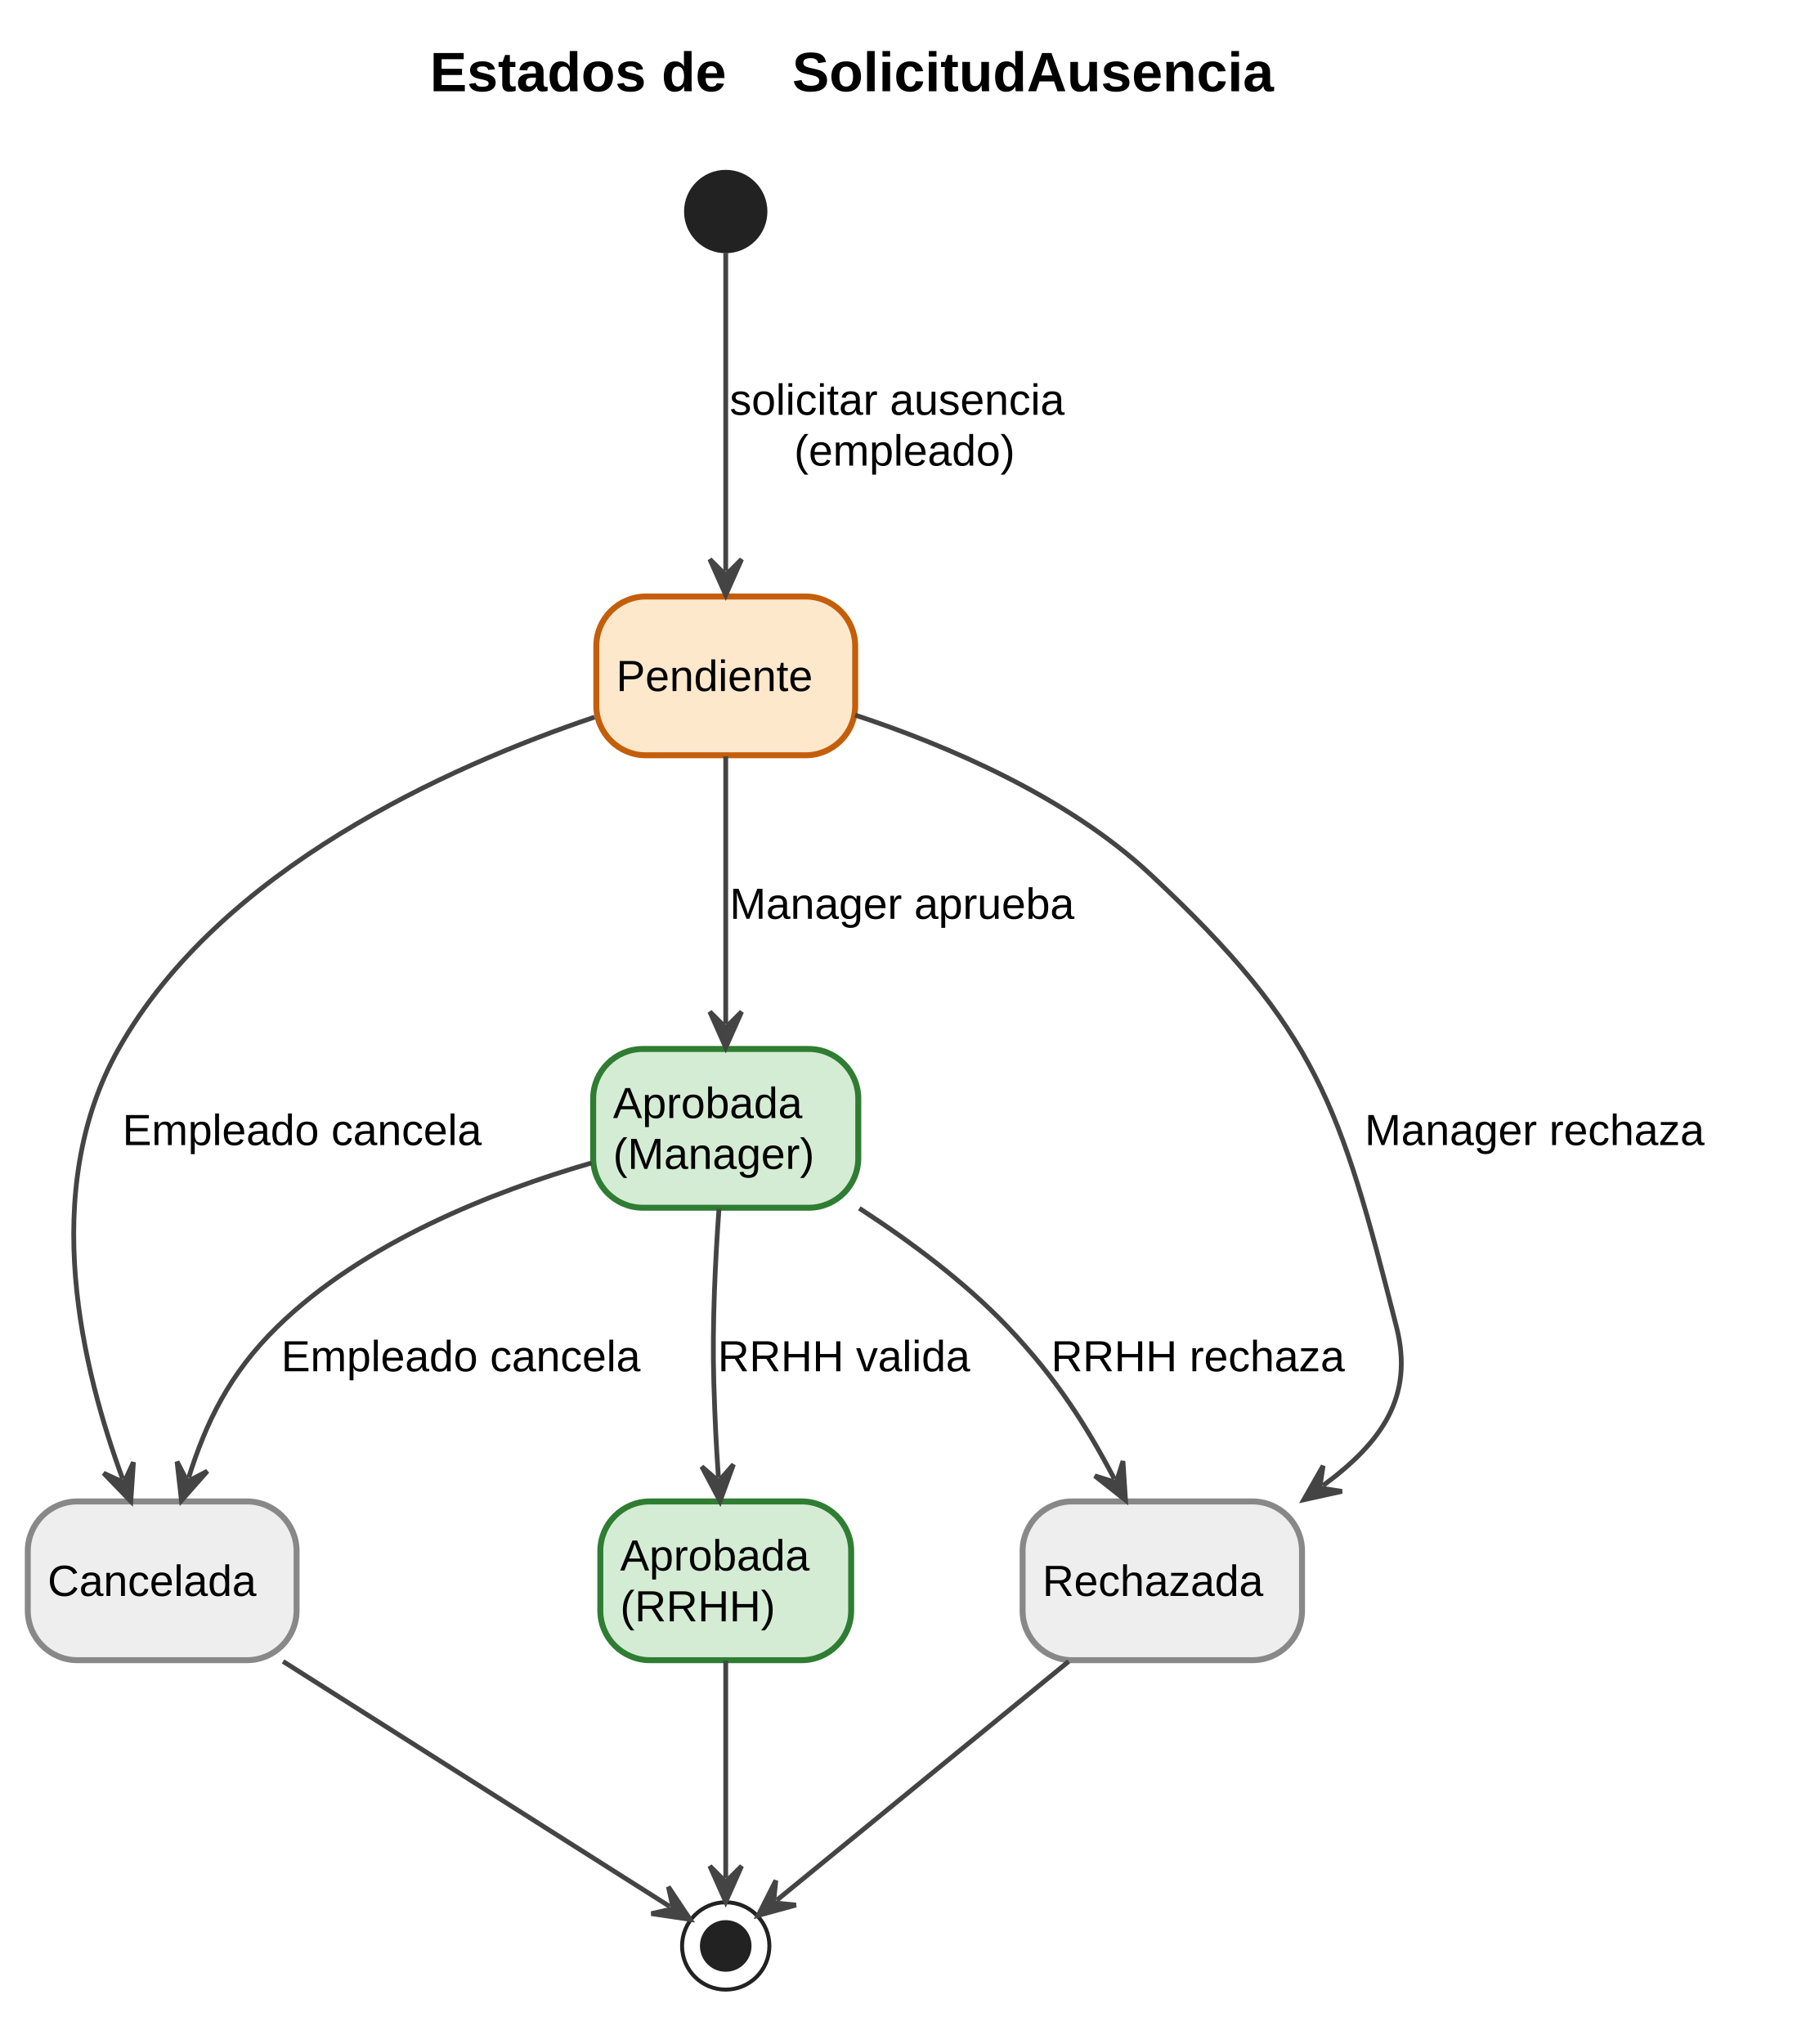
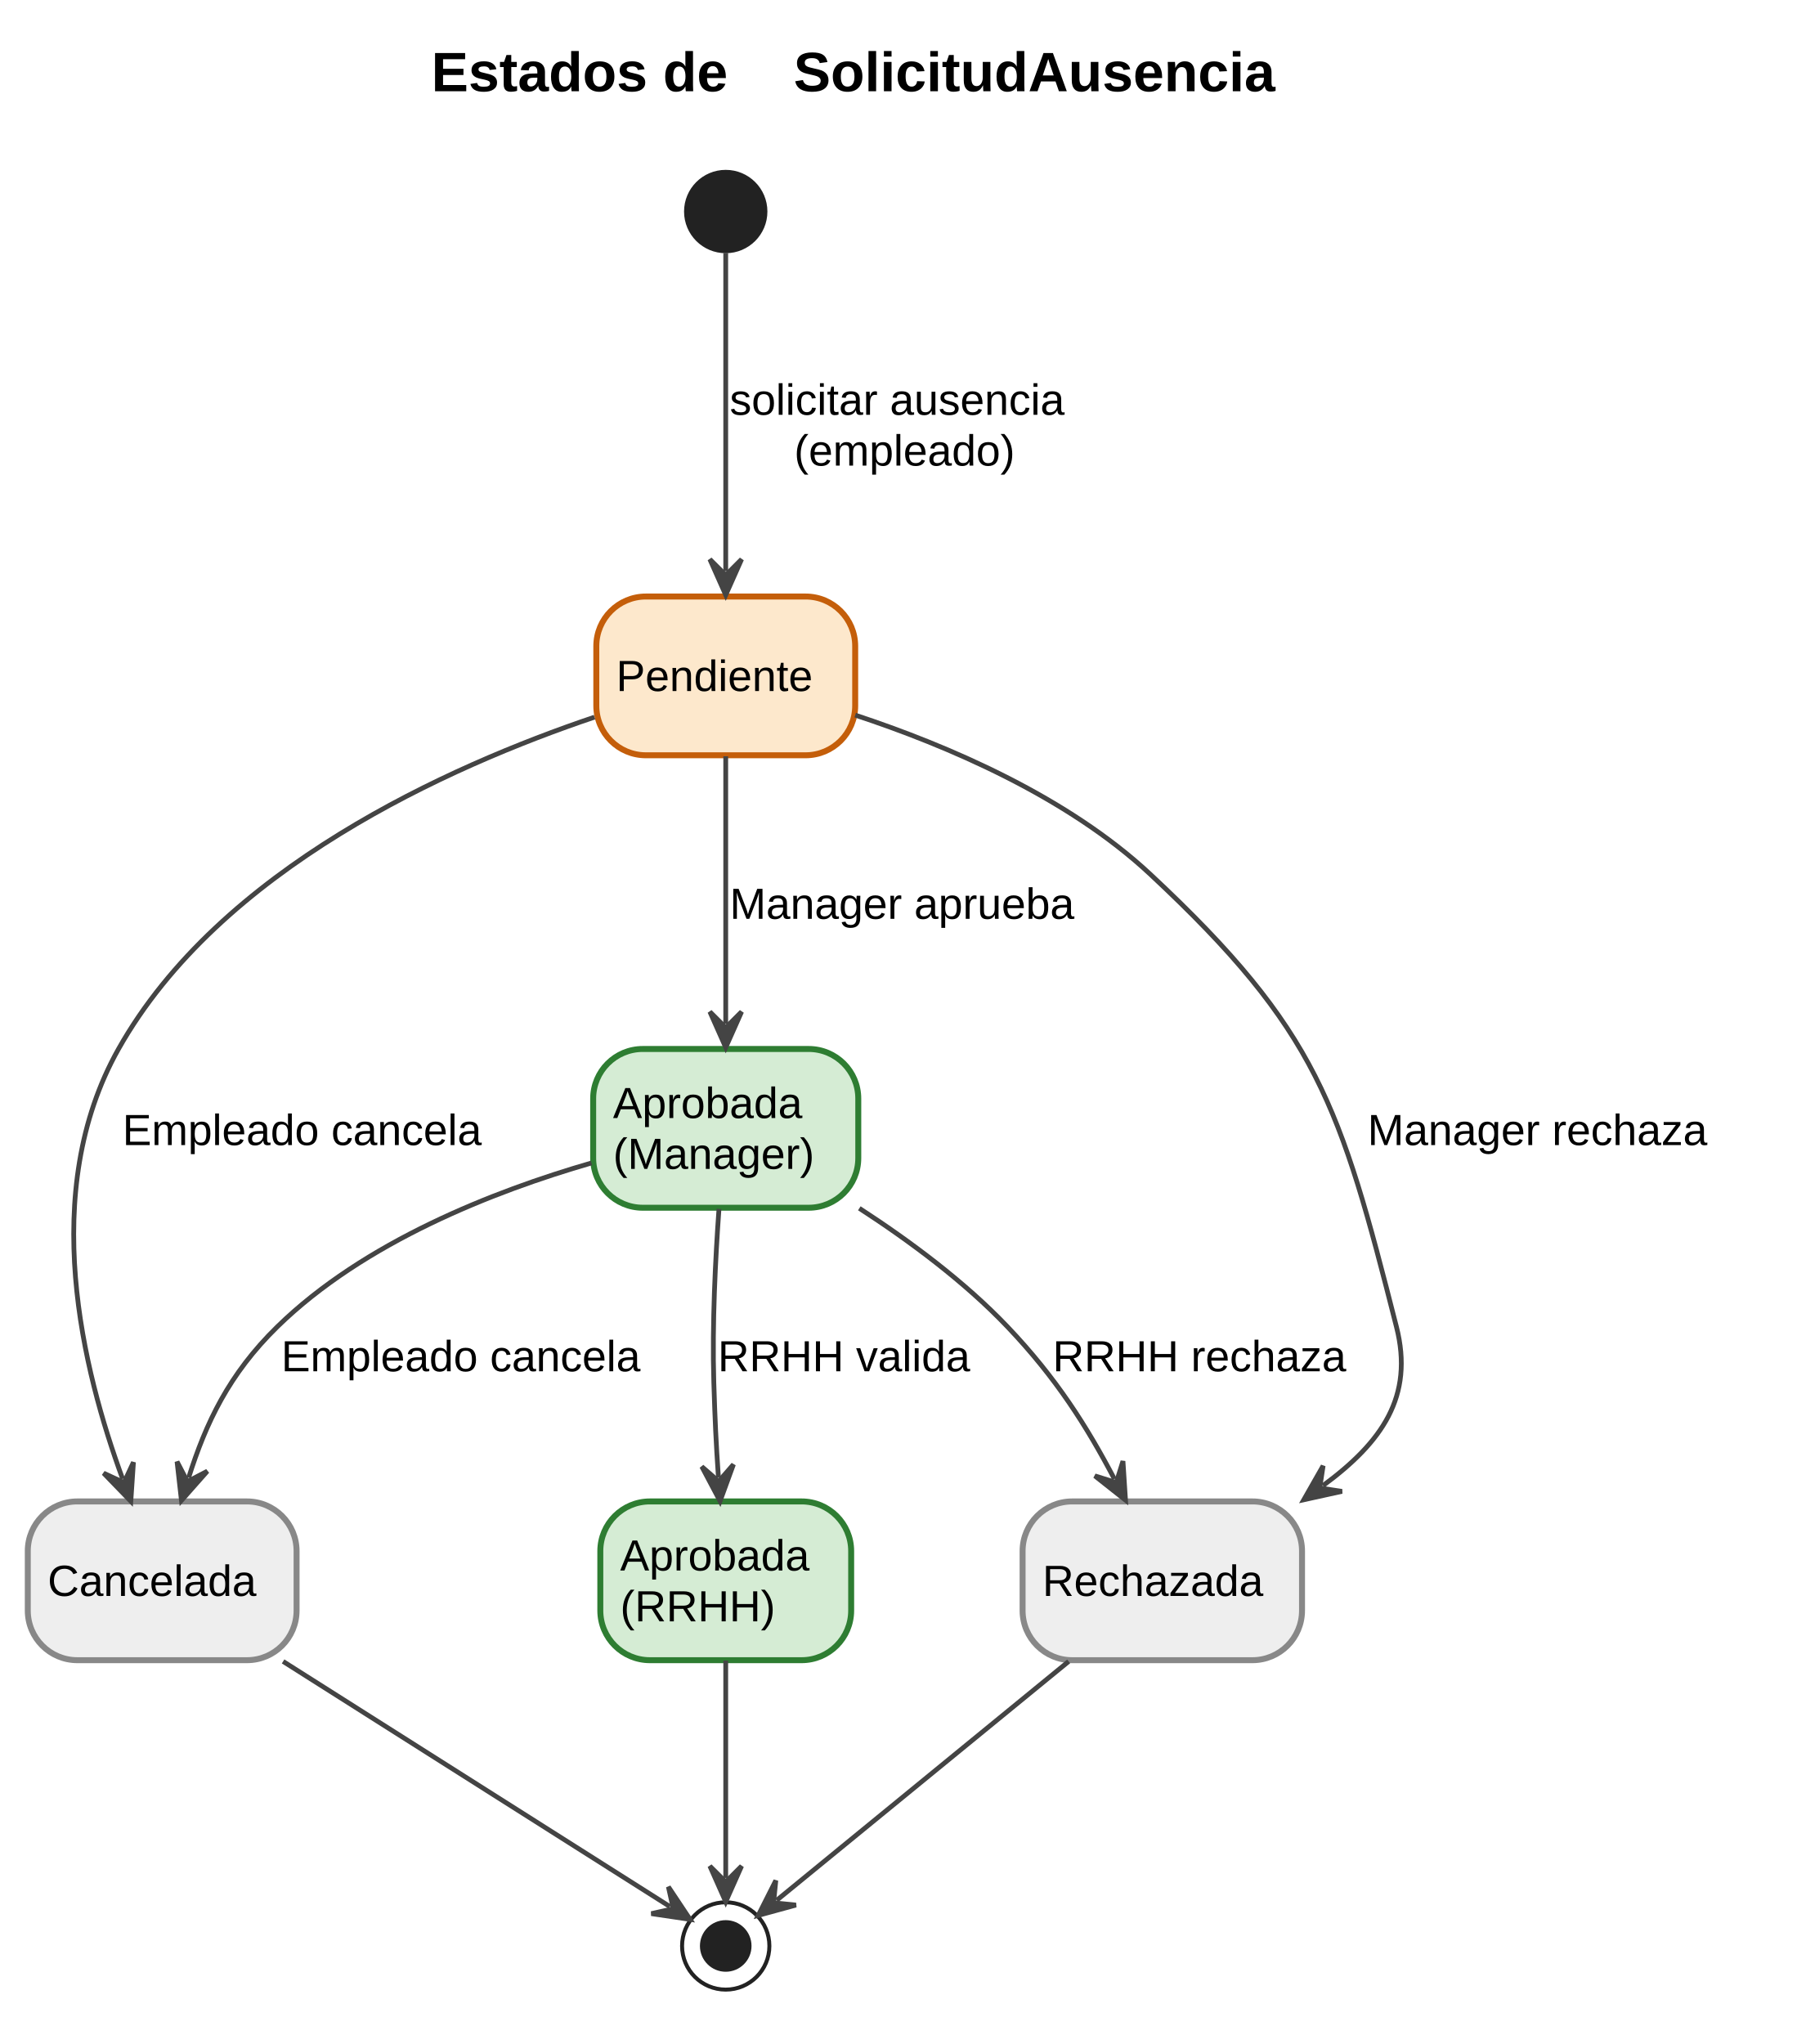
<svg xmlns="http://www.w3.org/2000/svg" contentStyleType="text/css" data-diagram-type="STATE" height="515px" preserveAspectRatio="none" style="width:455px;height:515px;background:#FFFFFF;" version="1.1" viewBox="0 0 455 515" width="455px" zoomAndPan="magnify">
  <defs />
  <g>
-     <g class="title" data-source-line="17">
-       <text fill="#000000" font-family="Arial" font-size="14" font-weight="700" lengthAdjust="spacing" textLength="86.399" x="108.323" y="22.995">Estados de</text>
-       <text fill="#000000" font-family="Arial" font-size="14" font-weight="700" lengthAdjust="spacing" textLength="140.219" x="199.596" y="22.995">SolicitudAusencia</text>
+     <g class="title" data-source-line="18">
+       <text fill="#000000" font-family="Arial" font-size="14" font-weight="700" lengthAdjust="spacing" textLength="86.399" x="108.683" y="22.995">Estados de</text>
+       <text fill="#000000" font-family="Arial" font-size="14" font-weight="700" lengthAdjust="spacing" textLength="140.219" x="199.956" y="22.995">SolicitudAusencia</text>
    </g>
    <rect fill="#D5ECD4" height="40" rx="12.5" ry="12.5" style="stroke:#2E7D32;stroke-width:1.5;" width="66.799" x="149.46" y="264.297" />
    <text fill="#000000" font-family="Arial" font-size="11" lengthAdjust="spacing" textLength="53.206" x="154.46" y="281.703">Aprobada</text>
    <text fill="#000000" font-family="Arial" font-size="11" lengthAdjust="spacing" textLength="56.799" x="154.46" y="294.507">(Manager)</text>
    <rect fill="#D5ECD4" height="40" rx="12.5" ry="12.5" style="stroke:#2E7D32;stroke-width:1.5;" width="63.206" x="151.26" y="378.297" />
    <text fill="#000000" font-family="Arial" font-size="11" lengthAdjust="spacing" textLength="53.206" x="156.26" y="395.703">Aprobada</text>
    <text fill="#000000" font-family="Arial" font-size="11" lengthAdjust="spacing" textLength="40.412" x="156.26" y="408.507">(RRHH)</text>
    <rect fill="#EEEEEE" height="40" rx="12.5" ry="12.5" style="stroke:#888888;stroke-width:1.5;" width="70.409" x="257.66" y="378.297" />
    <text fill="#000000" font-family="Arial" font-size="11" lengthAdjust="spacing" textLength="60.409" x="262.66" y="402.105">Rechazada</text>
    <rect fill="#EEEEEE" height="40" rx="12.5" ry="12.5" style="stroke:#888888;stroke-width:1.5;" width="67.728" x="7" y="378.297" />
    <text fill="#000000" font-family="Arial" font-size="11" lengthAdjust="spacing" textLength="57.728" x="12" y="402.105">Cancelada</text>
-     <g class="start_entity" data-qualified-name=".start." data-source-line="24" id="ent0002">
+     <g class="start_entity" data-qualified-name=".start." data-source-line="25" id="ent0002">
      <ellipse cx="182.86" cy="53.297" fill="#222222" rx="10" ry="10" style="stroke:#222222;stroke-width:1;" />
    </g>
    <rect fill="#FDE8CC" height="40" rx="12.5" ry="12.5" style="stroke:#C45E0A;stroke-width:1.5;" width="65.231" x="150.25" y="150.297" />
    <text fill="#000000" font-family="Arial" font-size="11" lengthAdjust="spacing" textLength="55.231" x="155.25" y="174.105">Pendiente</text>
-     <g class="end_entity" data-qualified-name=".end." data-source-line="34" id="ent0011">
+     <g class="end_entity" data-qualified-name=".end." data-source-line="35" id="ent0011">
      <ellipse cx="182.86" cy="490.297" fill="none" rx="11" ry="11" style="stroke:#222222;stroke-width:1;" />
      <ellipse cx="182.86" cy="490.297" fill="#222222" rx="6" ry="6" style="stroke:#222222;stroke-width:1;" />
    </g>
-     <g class="link" data-entity-1="ent0002" data-entity-2="ent0003" data-link-type="dependency" data-source-line="24" id="lnk4">
+     <g class="link" data-entity-1="ent0002" data-entity-2="ent0003" data-link-type="dependency" data-source-line="25" id="lnk4">
      <path d="M182.86,63.707 C182.86,82.487 182.86,118.927 182.86,143.917" fill="none" id="*start*-to-Pendiente" style="stroke:#444444;stroke-width:1.2;" />
      <polygon fill="#444444" points="182.86,149.917,186.86,140.917,182.86,144.917,178.86,140.917,182.86,149.917" style="stroke:#444444;stroke-width:1.2;" />
      <text fill="#000000" font-family="Arial" font-size="11" lengthAdjust="spacing" textLength="95.777" x="183.86" y="104.507">solicitar ausencia</text>
      <text fill="#000000" font-family="Arial" font-size="11" lengthAdjust="spacing" textLength="63.325" x="200.086" y="117.312">(empleado)</text>
    </g>
-     <g class="link" data-entity-1="ent0003" data-entity-2="ent0002" data-link-type="dependency" data-source-line="26" id="lnk5">
+     <g class="link" data-entity-1="ent0003" data-entity-2="ent0002" data-link-type="dependency" data-source-line="27" id="lnk5">
      <path d="M182.86,190.547 C182.86,211.067 182.86,237.357 182.86,257.917" fill="none" id="Pendiente-to-AprobadaManager" style="stroke:#444444;stroke-width:1.2;" />
      <polygon fill="#444444" points="182.86,263.917,186.86,254.917,182.86,258.917,178.86,254.917,182.86,263.917" style="stroke:#444444;stroke-width:1.2;" />
      <text fill="#000000" font-family="Arial" font-size="11" lengthAdjust="spacing" textLength="97.421" x="183.86" y="231.507">Manager aprueba</text>
    </g>
-     <g class="link" data-entity-1="ent0003" data-entity-2="ent0004" data-link-type="dependency" data-source-line="27" id="lnk6">
+     <g class="link" data-entity-1="ent0003" data-entity-2="ent0004" data-link-type="dependency" data-source-line="28" id="lnk6">
      <path d="M215.49,180.177 C238.49,187.767 268.81,200.637 289.86,220.297 C332.02,259.657 337.65,278.397 351.86,334.297 C356.33,351.867 348.231,363.348 333.341,374.318" fill="none" id="Pendiente-to-Rechazada" style="stroke:#444444;stroke-width:1.2;" />
      <polygon fill="#444444" points="328.51,377.877,338.128,375.759,332.536,374.911,333.383,369.318,328.51,377.877" style="stroke:#444444;stroke-width:1.2;" />
-       <text fill="#000000" font-family="Arial" font-size="11" lengthAdjust="spacing" textLength="95.278" x="343.86" y="288.507">Manager rechaza</text>
+       <text fill="#000000" font-family="Arial" font-size="11" lengthAdjust="spacing" textLength="95.278" x="344.58" y="288.507">Manager rechaza</text>
    </g>
-     <g class="link" data-entity-1="ent0003" data-entity-2="ent0005" data-link-type="dependency" data-source-line="28" id="lnk7">
+     <g class="link" data-entity-1="ent0003" data-entity-2="ent0005" data-link-type="dependency" data-source-line="29" id="lnk7">
      <path d="M149.8,180.687 C113.01,193.107 55.39,218.917 29.86,264.297 C9.53,300.447 20.947,345.433 30.897,372.613" fill="none" id="Pendiente-to-Cancelada" style="stroke:#444444;stroke-width:1.2;" />
      <polygon fill="#444444" points="32.96,378.247,33.622,368.42,31.241,373.552,26.11,371.171,32.96,378.247" style="stroke:#444444;stroke-width:1.2;" />
      <text fill="#000000" font-family="Arial" font-size="11" lengthAdjust="spacing" textLength="100.794" x="30.86" y="288.507">Empleado cancela</text>
    </g>
-     <g class="link" data-entity-1="ent0002" data-entity-2="ent0003" data-link-type="dependency" data-source-line="30" id="lnk8">
+     <g class="link" data-entity-1="ent0002" data-entity-2="ent0003" data-link-type="dependency" data-source-line="31" id="lnk8">
      <path d="M181.16,304.587 C180.26,317.057 179.42,333.627 179.86,348.297 C180.17,358.177 180.4,363.181 181.02,372.241" fill="none" id="AprobadaManager-to-AprobadaRRHH" style="stroke:#444444;stroke-width:1.2;" />
      <polygon fill="#444444" points="181.43,378.227,184.806,368.975,181.089,373.238,176.825,369.521,181.43,378.227" style="stroke:#444444;stroke-width:1.2;" />
      <text fill="#000000" font-family="Arial" font-size="11" lengthAdjust="spacing" textLength="68.412" x="180.86" y="345.507">RRHH valida</text>
    </g>
-     <g class="link" data-entity-1="ent0002" data-entity-2="ent0004" data-link-type="dependency" data-source-line="31" id="lnk9">
+     <g class="link" data-entity-1="ent0002" data-entity-2="ent0004" data-link-type="dependency" data-source-line="32" id="lnk9">
      <path d="M216.52,304.437 C229.13,312.617 243.02,322.907 253.86,334.297 C266.19,347.247 273.841,359.394 280.801,372.654" fill="none" id="AprobadaManager-to-Rechazada" style="stroke:#444444;stroke-width:1.2;" />
      <polygon fill="#444444" points="283.59,377.967,282.949,368.139,281.266,373.54,275.865,371.857,283.59,377.967" style="stroke:#444444;stroke-width:1.2;" />
-       <text fill="#000000" font-family="Arial" font-size="11" lengthAdjust="spacing" textLength="78.891" x="264.86" y="345.507">RRHH rechaza</text>
+       <text fill="#000000" font-family="Arial" font-size="11" lengthAdjust="spacing" textLength="78.891" x="265.23" y="345.507">RRHH rechaza</text>
    </g>
-     <g class="link" data-entity-1="ent0002" data-entity-2="ent0005" data-link-type="dependency" data-source-line="32" id="lnk10">
+     <g class="link" data-entity-1="ent0002" data-entity-2="ent0005" data-link-type="dependency" data-source-line="33" id="lnk10">
      <path d="M149.03,293.017 C124.42,300.137 91.73,312.917 69.86,334.297 C57.64,346.247 51.855,358.605 47.525,372.335" fill="none" id="AprobadaManager-to-Cancelada" style="stroke:#444444;stroke-width:1.2;" />
      <polygon fill="#444444" points="45.72,378.057,52.242,370.677,47.224,373.288,44.612,368.271,45.72,378.057" style="stroke:#444444;stroke-width:1.2;" />
      <text fill="#000000" font-family="Arial" font-size="11" lengthAdjust="spacing" textLength="100.794" x="70.86" y="345.507">Empleado cancela</text>
    </g>
-     <g class="link" data-entity-1="ent0003" data-entity-2="ent0011" data-link-type="dependency" data-source-line="34" id="lnk12">
+     <g class="link" data-entity-1="ent0003" data-entity-2="ent0011" data-link-type="dependency" data-source-line="35" id="lnk12">
      <path d="M182.86,418.387 C182.86,436.957 182.86,458.467 182.86,473.167" fill="none" id="AprobadaRRHH-to-*end*" style="stroke:#444444;stroke-width:1.2;" />
      <polygon fill="#444444" points="182.86,479.167,186.86,470.167,182.86,474.167,178.86,470.167,182.86,479.167" style="stroke:#444444;stroke-width:1.2;" />
    </g>
-     <g class="link" data-entity-1="ent0004" data-entity-2="ent0011" data-link-type="dependency" data-source-line="35" id="lnk13">
+     <g class="link" data-entity-1="ent0004" data-entity-2="ent0011" data-link-type="dependency" data-source-line="36" id="lnk13">
      <path d="M269.27,418.607 C244.65,438.747 212.043,465.417 195.693,478.797" fill="none" id="Rechazada-to-*end*" style="stroke:#444444;stroke-width:1.2;" />
      <polygon fill="#444444" points="191.05,482.597,200.548,479.993,194.919,479.43,195.482,473.801,191.05,482.597" style="stroke:#444444;stroke-width:1.2;" />
    </g>
-     <g class="link" data-entity-1="ent0005" data-entity-2="ent0011" data-link-type="dependency" data-source-line="36" id="lnk14">
+     <g class="link" data-entity-1="ent0005" data-entity-2="ent0011" data-link-type="dependency" data-source-line="37" id="lnk14">
      <path d="M71.33,418.607 C103.92,439.267 148.603,467.574 168.803,480.384" fill="none" id="Cancelada-to-*end*" style="stroke:#444444;stroke-width:1.2;" />
      <polygon fill="#444444" points="173.87,483.597,168.412,475.399,169.648,480.919,164.127,482.155,173.87,483.597" style="stroke:#444444;stroke-width:1.2;" />
    </g>
  </g>
</svg>
